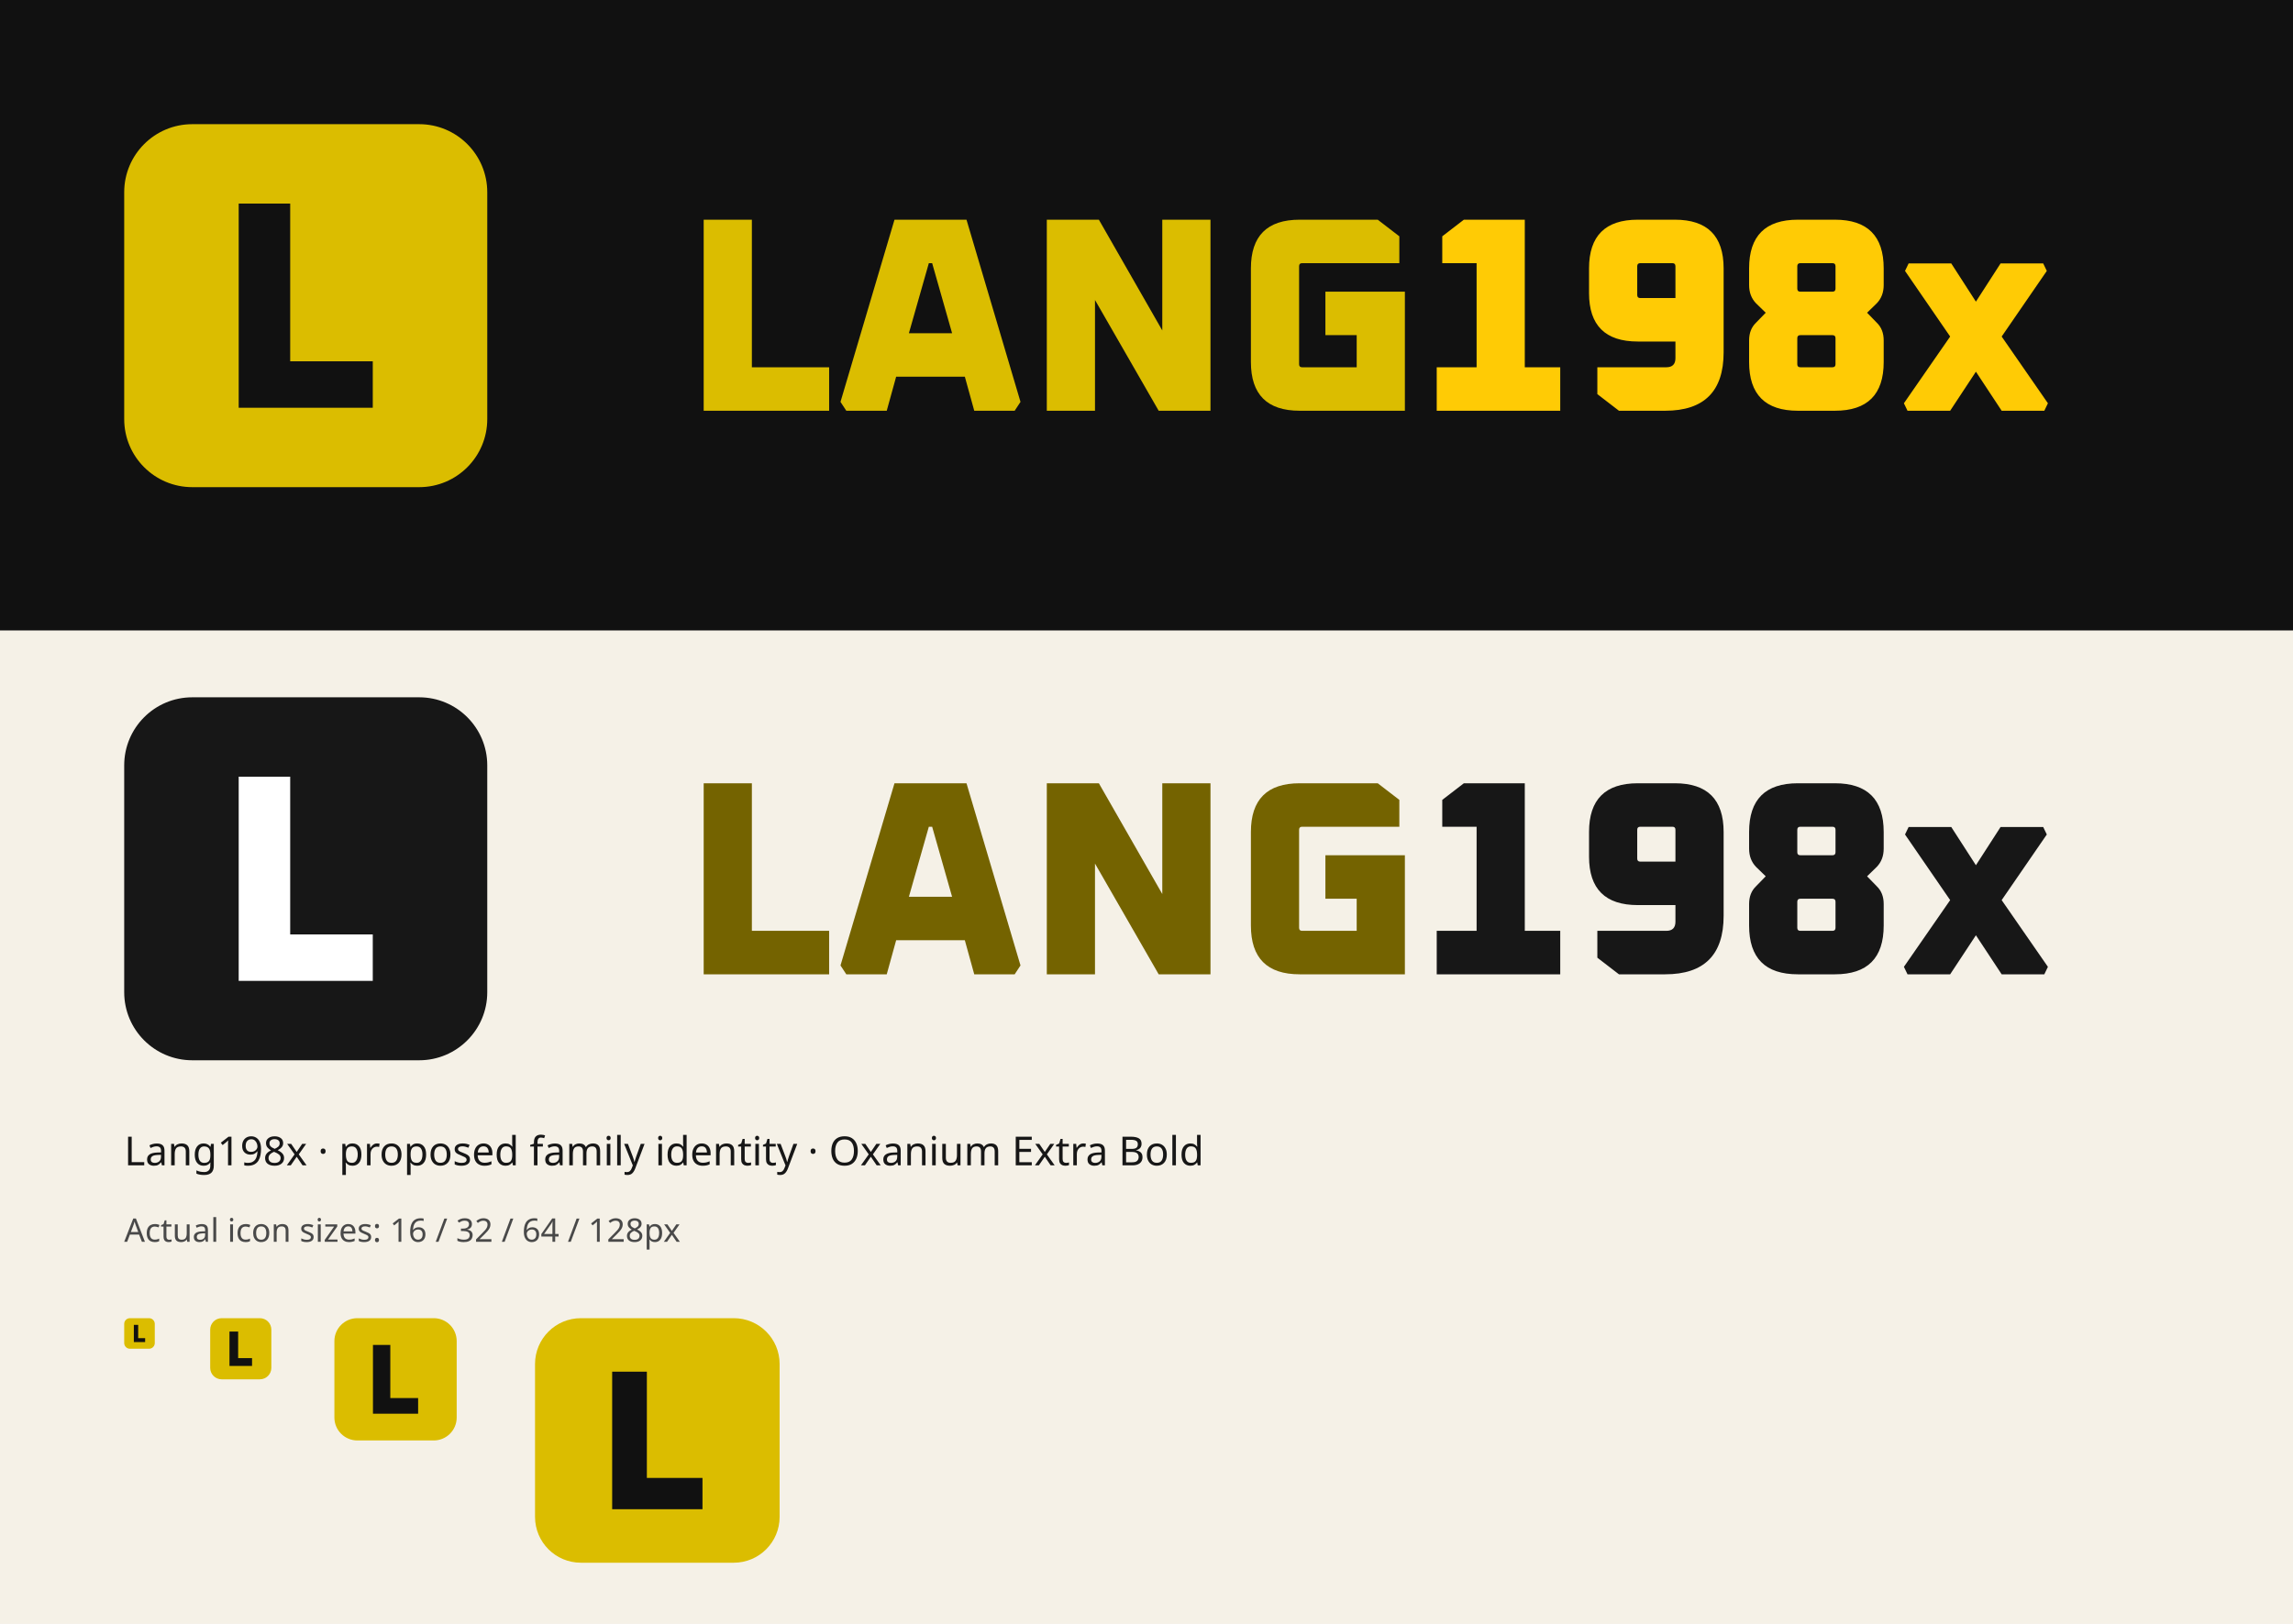
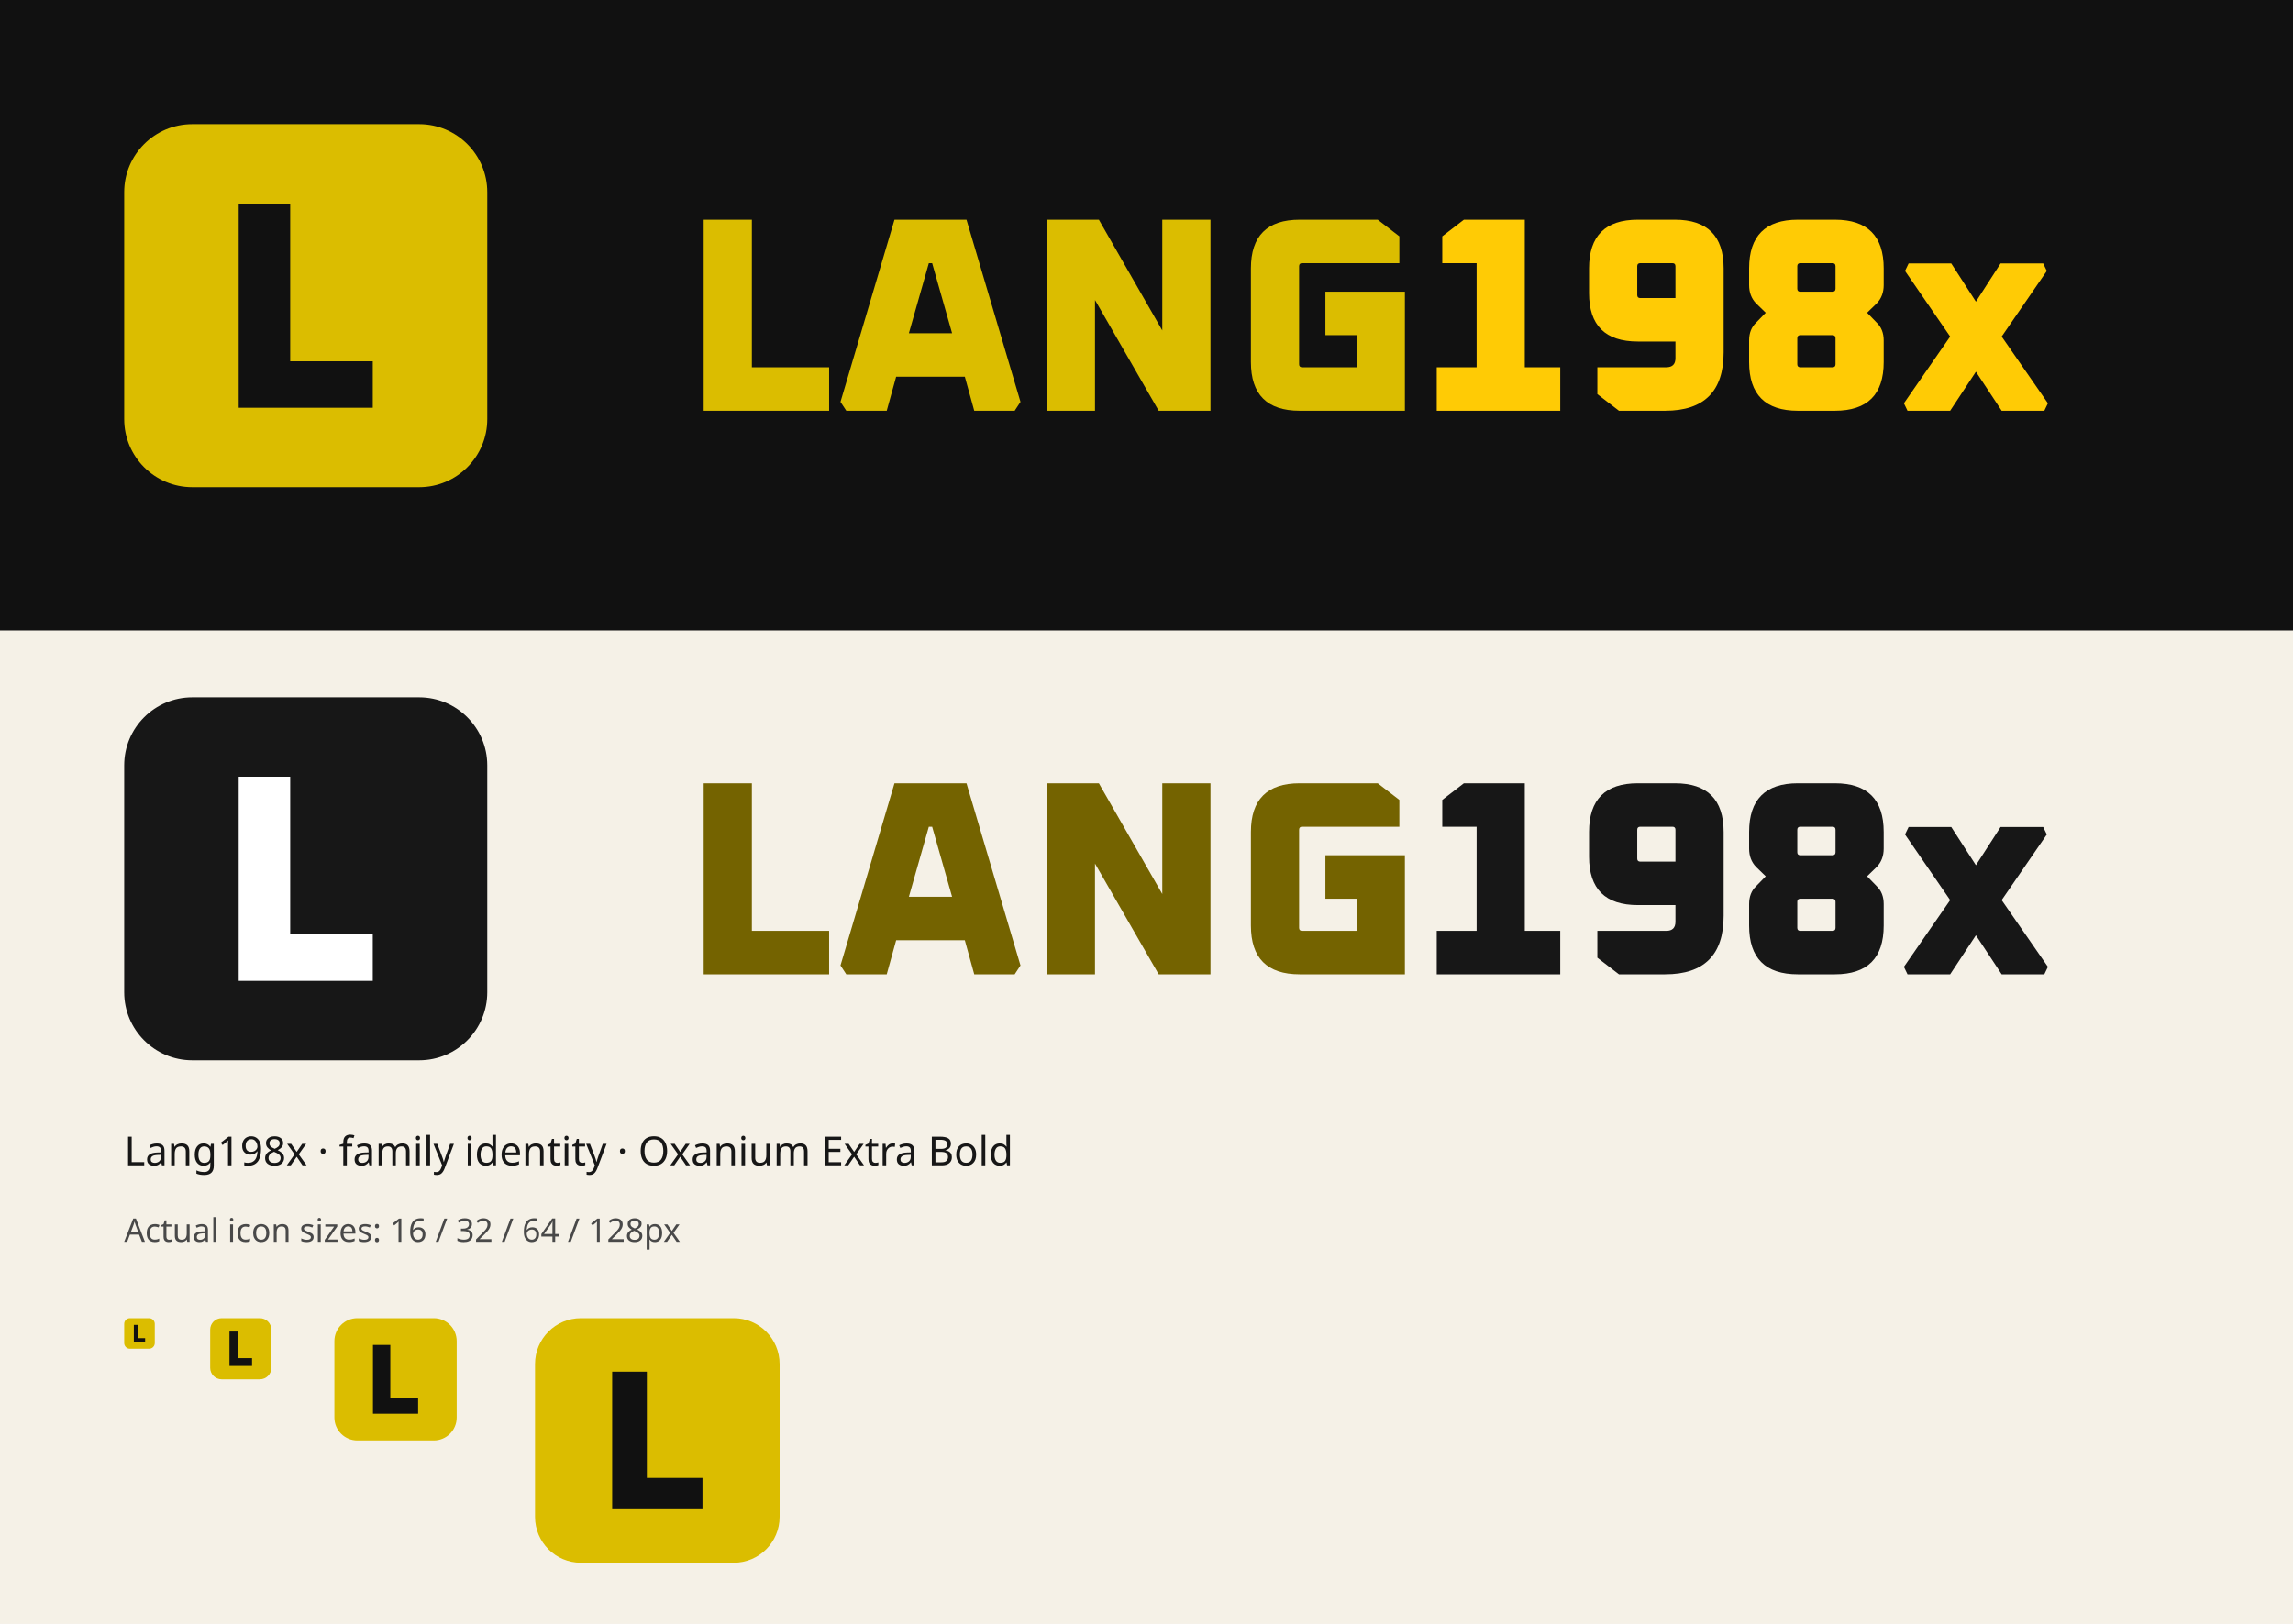
<svg xmlns="http://www.w3.org/2000/svg" width="1200" height="850" viewBox="0 0 1200 850">
  <rect width="1200" height="850" fill="#f5f1e7" />
  <rect width="1200" height="330" fill="#111111" />
  <svg x="65" y="65" width="190" height="190" viewBox="0 0 64 64" role="img" aria-label="Lang198x">
    <rect width="64" height="64" rx="12" fill="#dbbd00" />
    <path fill="#111111" d="M20.183 50.0V14.0H29.261V41.809H43.817V50.0H20.183Z" />
  </svg>
  <svg x="320" y="115" width="800" height="100" viewBox="0 0 506.504 72" role="img" aria-label="Lang198x">
    <path fill="#dbbd00" d="M0.0 72.0V0.0H18.157V55.617H47.27V72.0H0.0ZM51.548 68.661 71.896 0.0H99.026L119.374 68.661L117.183 72.0H101.948L98.4 59.165H72.522L68.974 72.0H53.739L51.548 68.661ZM77.322 42.783H93.6L86.087 16.383H84.835L77.322 42.783ZM129.287 72.0V0.0H148.904L172.8 41.739V0.0H190.957V72.0H171.443L147.443 30.261V72.0H129.287ZM206.191 53.635V18.365Q206.191 0.0 224.557 0.0H253.983L262.122 6.261V16.383H225.496Q224.348 16.383 224.348 17.53V54.47Q224.348 55.617 225.496 55.617H246.052V43.513H234.261V27.13H264.209V72.0H224.557Q206.191 72.0 206.191 53.635Z" />
    <path fill="#ffcb05" d="M276.209 72.0V55.617H291.235V16.383H278.296V6.261L286.435 0.0H309.391V55.617H322.748V72.0H276.209ZM333.6 27.652V18.365Q333.6 0.0 351.965 0.0H365.948Q384.313 0.0 384.313 18.365V49.983Q384.313 72.0 362.296 72.0H344.87L336.73 65.739V55.617H362.713Q366.157 55.617 366.157 52.174V45.913H351.965Q333.6 45.913 333.6 27.652ZM351.757 28.383Q351.757 29.53 352.904 29.53H366.157V17.53Q366.157 16.383 365.009 16.383H352.904Q351.757 16.383 351.757 17.53V28.383ZM393.913 53.635V45.496Q393.913 41.322 396.522 38.817L400.174 35.061L396.522 31.513Q393.913 28.8 393.913 24.626V18.365Q393.913 0.0 412.278 0.0H426.261Q444.626 0.0 444.626 18.365V24.626Q444.626 28.8 442.017 31.513L438.365 35.061L442.017 38.817Q444.626 41.322 444.626 45.496V53.635Q444.626 72.0 426.261 72.0H412.278Q393.913 72.0 393.913 53.635ZM412.07 54.47Q412.07 55.617 413.217 55.617H425.322Q426.47 55.617 426.47 54.47V44.661Q426.47 43.513 425.322 43.513H413.217Q412.07 43.513 412.07 44.661V54.47ZM412.07 25.983Q412.07 27.13 413.217 27.13H425.322Q426.47 27.13 426.47 25.983V17.53Q426.47 16.383 425.322 16.383H413.217Q412.07 16.383 412.07 17.53V25.983ZM452.243 69.183 469.67 44.035 452.661 19.304 454.017 16.487H470.087L479.374 30.887L488.661 16.487H504.73L506.087 19.304L489.078 44.035L506.504 69.183L505.148 72.0H489.078L479.374 57.287L469.67 72.0H453.6L452.243 69.183Z" />
  </svg>
  <svg x="320" y="410" width="800" height="100" viewBox="0 0 506.504 72" role="img" aria-label="Lang198x">
    <path fill="#746300" d="M0.0 72.0V0.0H18.157V55.617H47.27V72.0H0.0ZM51.548 68.661 71.896 0.0H99.026L119.374 68.661L117.183 72.0H101.948L98.4 59.165H72.522L68.974 72.0H53.739L51.548 68.661ZM77.322 42.783H93.6L86.087 16.383H84.835L77.322 42.783ZM129.287 72.0V0.0H148.904L172.8 41.739V0.0H190.957V72.0H171.443L147.443 30.261V72.0H129.287ZM206.191 53.635V18.365Q206.191 0.0 224.557 0.0H253.983L262.122 6.261V16.383H225.496Q224.348 16.383 224.348 17.53V54.47Q224.348 55.617 225.496 55.617H246.052V43.513H234.261V27.13H264.209V72.0H224.557Q206.191 72.0 206.191 53.635Z" />
    <path fill="#171717" d="M276.209 72.0V55.617H291.235V16.383H278.296V6.261L286.435 0.0H309.391V55.617H322.748V72.0H276.209ZM333.6 27.652V18.365Q333.6 0.0 351.965 0.0H365.948Q384.313 0.0 384.313 18.365V49.983Q384.313 72.0 362.296 72.0H344.87L336.73 65.739V55.617H362.713Q366.157 55.617 366.157 52.174V45.913H351.965Q333.6 45.913 333.6 27.652ZM351.757 28.383Q351.757 29.53 352.904 29.53H366.157V17.53Q366.157 16.383 365.009 16.383H352.904Q351.757 16.383 351.757 17.53V28.383ZM393.913 53.635V45.496Q393.913 41.322 396.522 38.817L400.174 35.061L396.522 31.513Q393.913 28.8 393.913 24.626V18.365Q393.913 0.0 412.278 0.0H426.261Q444.626 0.0 444.626 18.365V24.626Q444.626 28.8 442.017 31.513L438.365 35.061L442.017 38.817Q444.626 41.322 444.626 45.496V53.635Q444.626 72.0 426.261 72.0H412.278Q393.913 72.0 393.913 53.635ZM412.07 54.47Q412.07 55.617 413.217 55.617H425.322Q426.47 55.617 426.47 54.47V44.661Q426.47 43.513 425.322 43.513H413.217Q412.07 43.513 412.07 44.661V54.47ZM412.07 25.983Q412.07 27.13 413.217 27.13H425.322Q426.47 27.13 426.47 25.983V17.53Q426.47 16.383 425.322 16.383H413.217Q412.07 16.383 412.07 17.53V25.983ZM452.243 69.183 469.67 44.035 452.661 19.304 454.017 16.487H470.087L479.374 30.887L488.661 16.487H504.73L506.087 19.304L489.078 44.035L506.504 69.183L505.148 72.0H489.078L479.374 57.287L469.67 72.0H453.6L452.243 69.183Z" />
  </svg>
  <svg x="65" y="365" width="190" height="190" viewBox="0 0 64 64" role="img" aria-label="Lang198x">
    <rect width="64" height="64" rx="12" fill="#171717" />
    <path fill="#ffffff" d="M20.183 50.0V14.0H29.261V41.809H43.817V50.0H20.183Z" />
  </svg>
-   <text x="65" y="610" font-family="sans-serif" font-size="21" fill="#171717">Lang198x · proposed family identity · Oxanium Extra Bold</text>
+   <text x="65" y="610" font-family="sans-serif" font-size="21" fill="#171717">Lang198x · family identity · Oxanium Extra Bold</text>
  <text x="65" y="650" font-family="sans-serif" font-size="17" fill="#494949">Actual icon sizes: 16 / 32 / 64 / 128px</text>
  <svg x="65" y="690" width="16" height="16" viewBox="0 0 64 64" role="img" aria-label="Lang198x">
    <rect width="64" height="64" rx="12" fill="#dbbd00" />
    <path fill="#111111" d="M20.183 50.0V14.0H29.261V41.809H43.817V50.0H20.183Z" />
  </svg>
  <svg x="110" y="690" width="32" height="32" viewBox="0 0 64 64" role="img" aria-label="Lang198x">
    <rect width="64" height="64" rx="12" fill="#dbbd00" />
    <path fill="#111111" d="M20.183 50.0V14.0H29.261V41.809H43.817V50.0H20.183Z" />
  </svg>
  <svg x="175" y="690" width="64" height="64" viewBox="0 0 64 64" role="img" aria-label="Lang198x">
    <rect width="64" height="64" rx="12" fill="#dbbd00" />
    <path fill="#111111" d="M20.183 50.0V14.0H29.261V41.809H43.817V50.0H20.183Z" />
  </svg>
  <svg x="280" y="690" width="128" height="128" viewBox="0 0 64 64" role="img" aria-label="Lang198x">
    <rect width="64" height="64" rx="12" fill="#dbbd00" />
    <path fill="#111111" d="M20.183 50.0V14.0H29.261V41.809H43.817V50.0H20.183Z" />
  </svg>
</svg>
